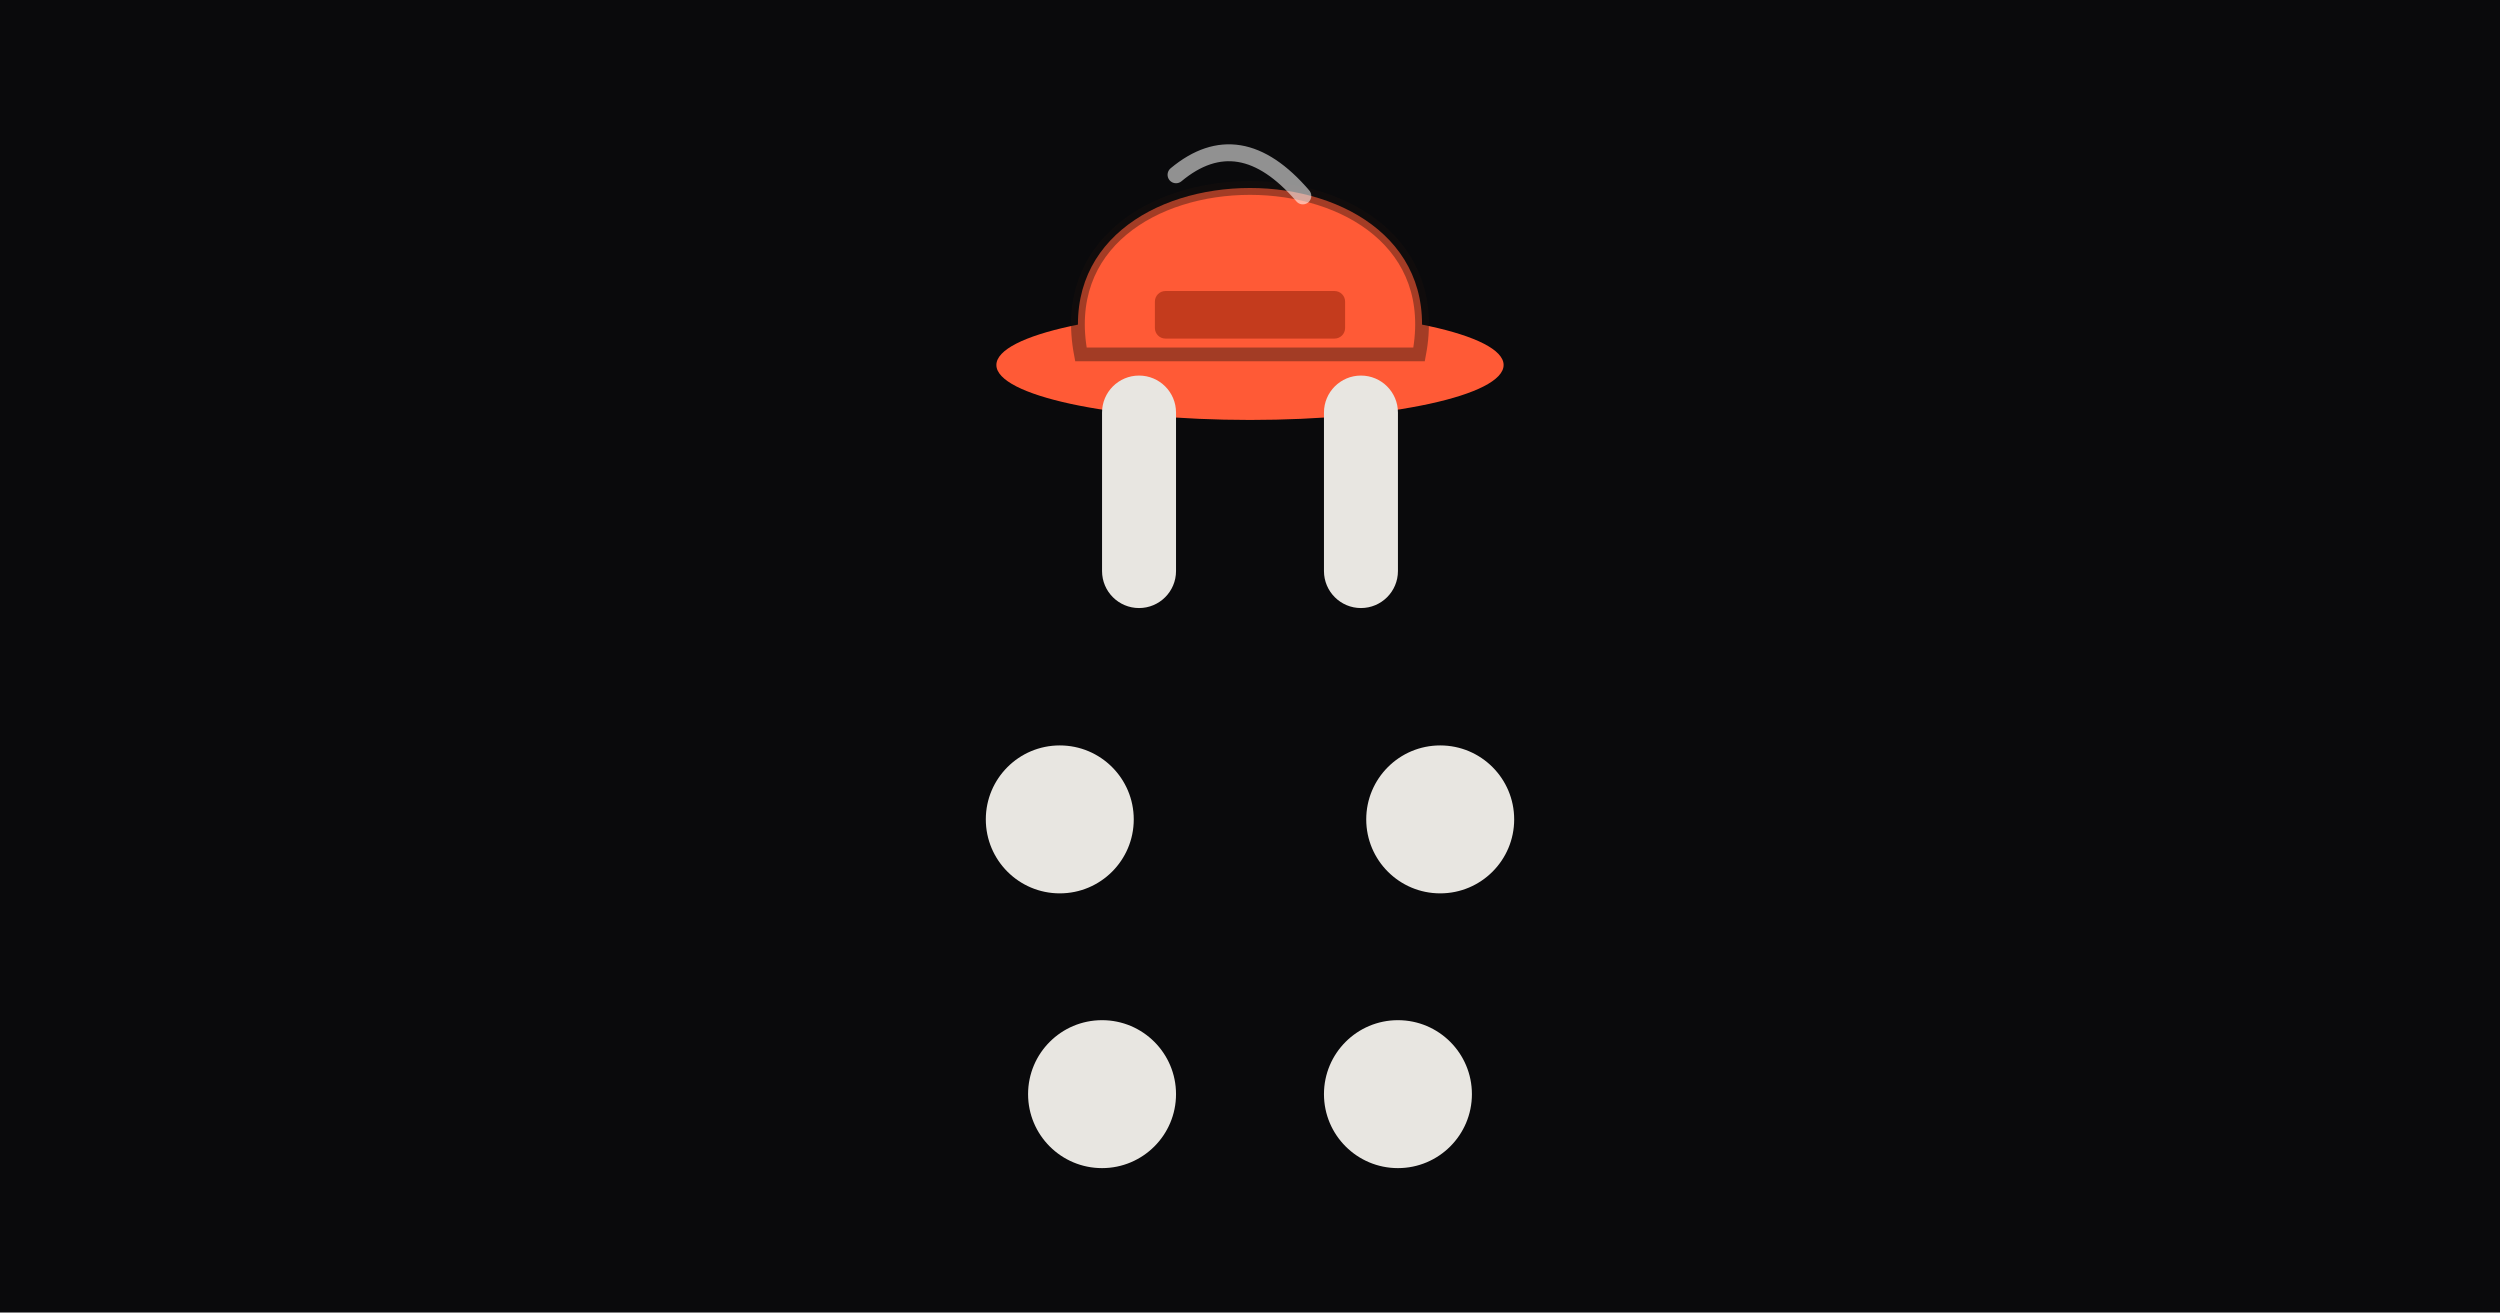
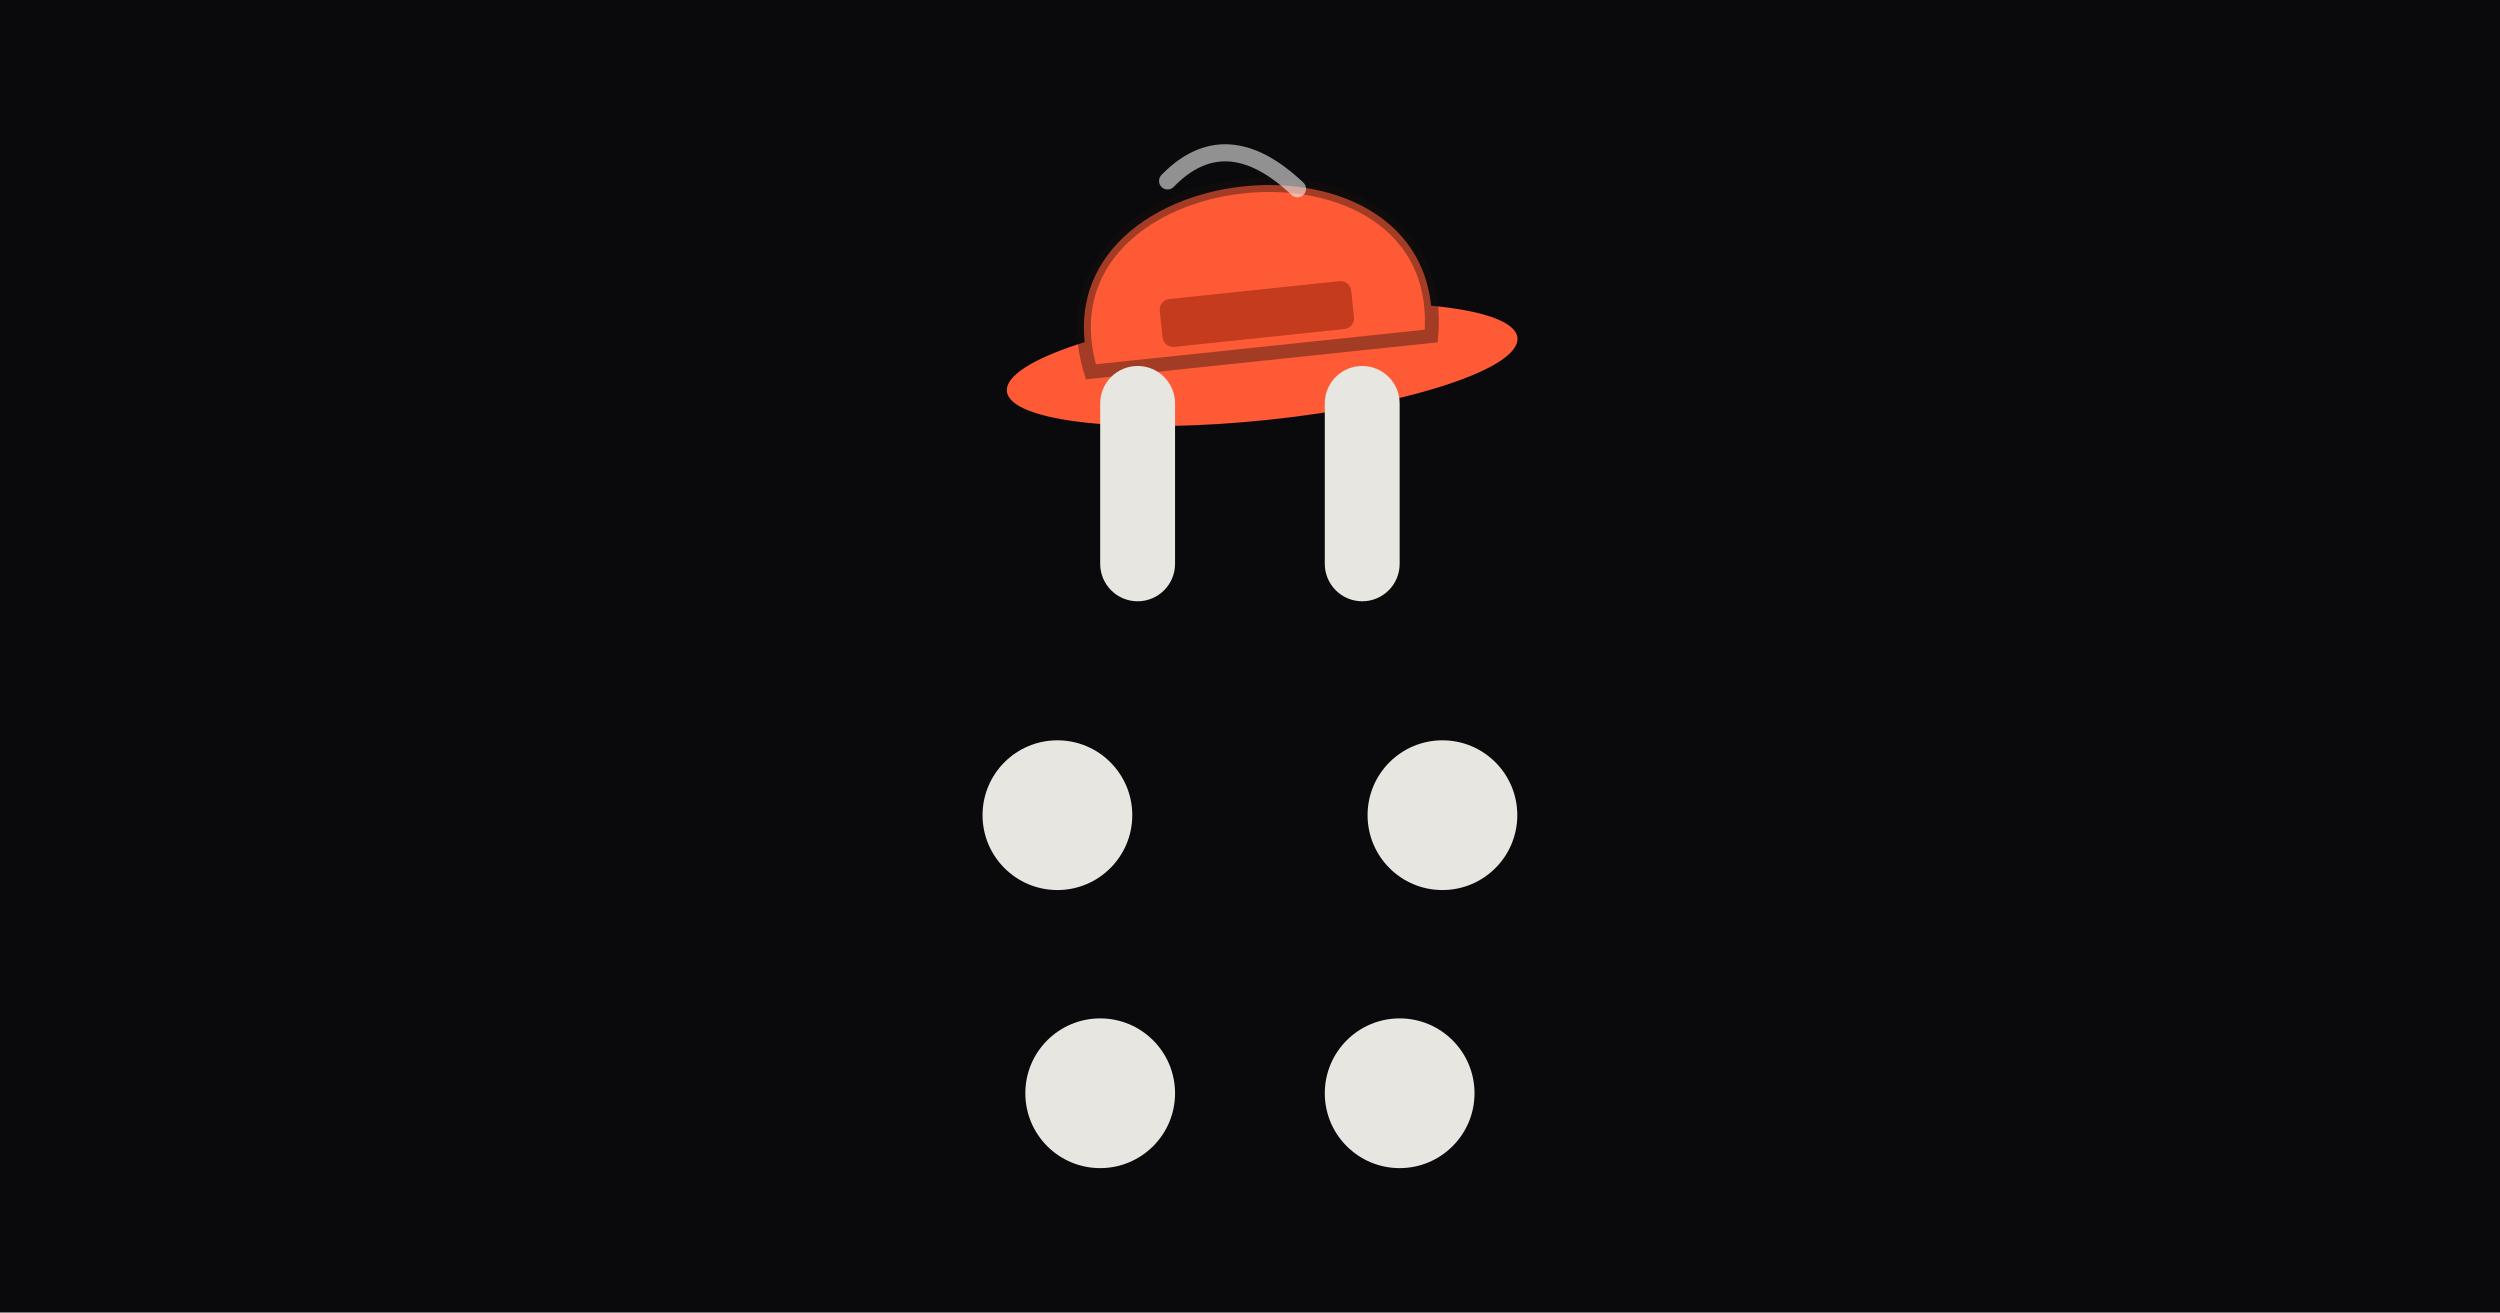
- <svg xmlns="http://www.w3.org/2000/svg" viewBox="-118.288 -110.54 236.577 124.203" role="img">
-   <rect x="-118.288" y="-110.54" width="236.577" height="124.203" fill="#0a0a0c" />
-   <g transform="translate(0 -64)">
+ <svg xmlns="http://www.w3.org/2000/svg" viewBox="-116.867 -109.219 233.749 122.718" role="img">
+   <rect x="-116.867" y="-109.219" width="233.749" height="122.718" fill="#0a0a0c" />
+   <g transform="translate(0 -64) scale(1) translate(2.4 0.8) rotate(-6)">
    <path d="M-16 -13 C-20 -34 20 -34 16 -13 Z" fill="#ff5a36" />
    <ellipse cx="0" cy="-12" rx="24" ry="5.2" fill="#ff5a36" />
    <path d="M-16 -13 C-20 -34 20 -34 16 -13 Z" fill="none" stroke="#1a100c" stroke-width="1.3" opacity="0.4" />
    <rect x="-9" y="-19" width="18" height="4.5" rx="1" fill="#c43b1d" />
    <path d="M-7 -30 Q-1 -35 5 -28" fill="none" stroke="#ffffff" stroke-width="1.6" stroke-linecap="round" opacity="0.55" />
  </g>
  <g>
    <rect x="-14" y="-75" width="7" height="22" rx="3.5" fill="#e8e6e1" />
    <rect x="7" y="-75" width="7" height="22" rx="3.5" fill="#e8e6e1" />
    <circle cx="-18" cy="-33" r="7" fill="#e8e6e1" />
    <circle cx="18" cy="-33" r="7" fill="#e8e6e1" />
    <circle cx="-14" cy="-7" r="7" fill="#e8e6e1" />
    <circle cx="14" cy="-7" r="7" fill="#e8e6e1" />
  </g>
</svg>
